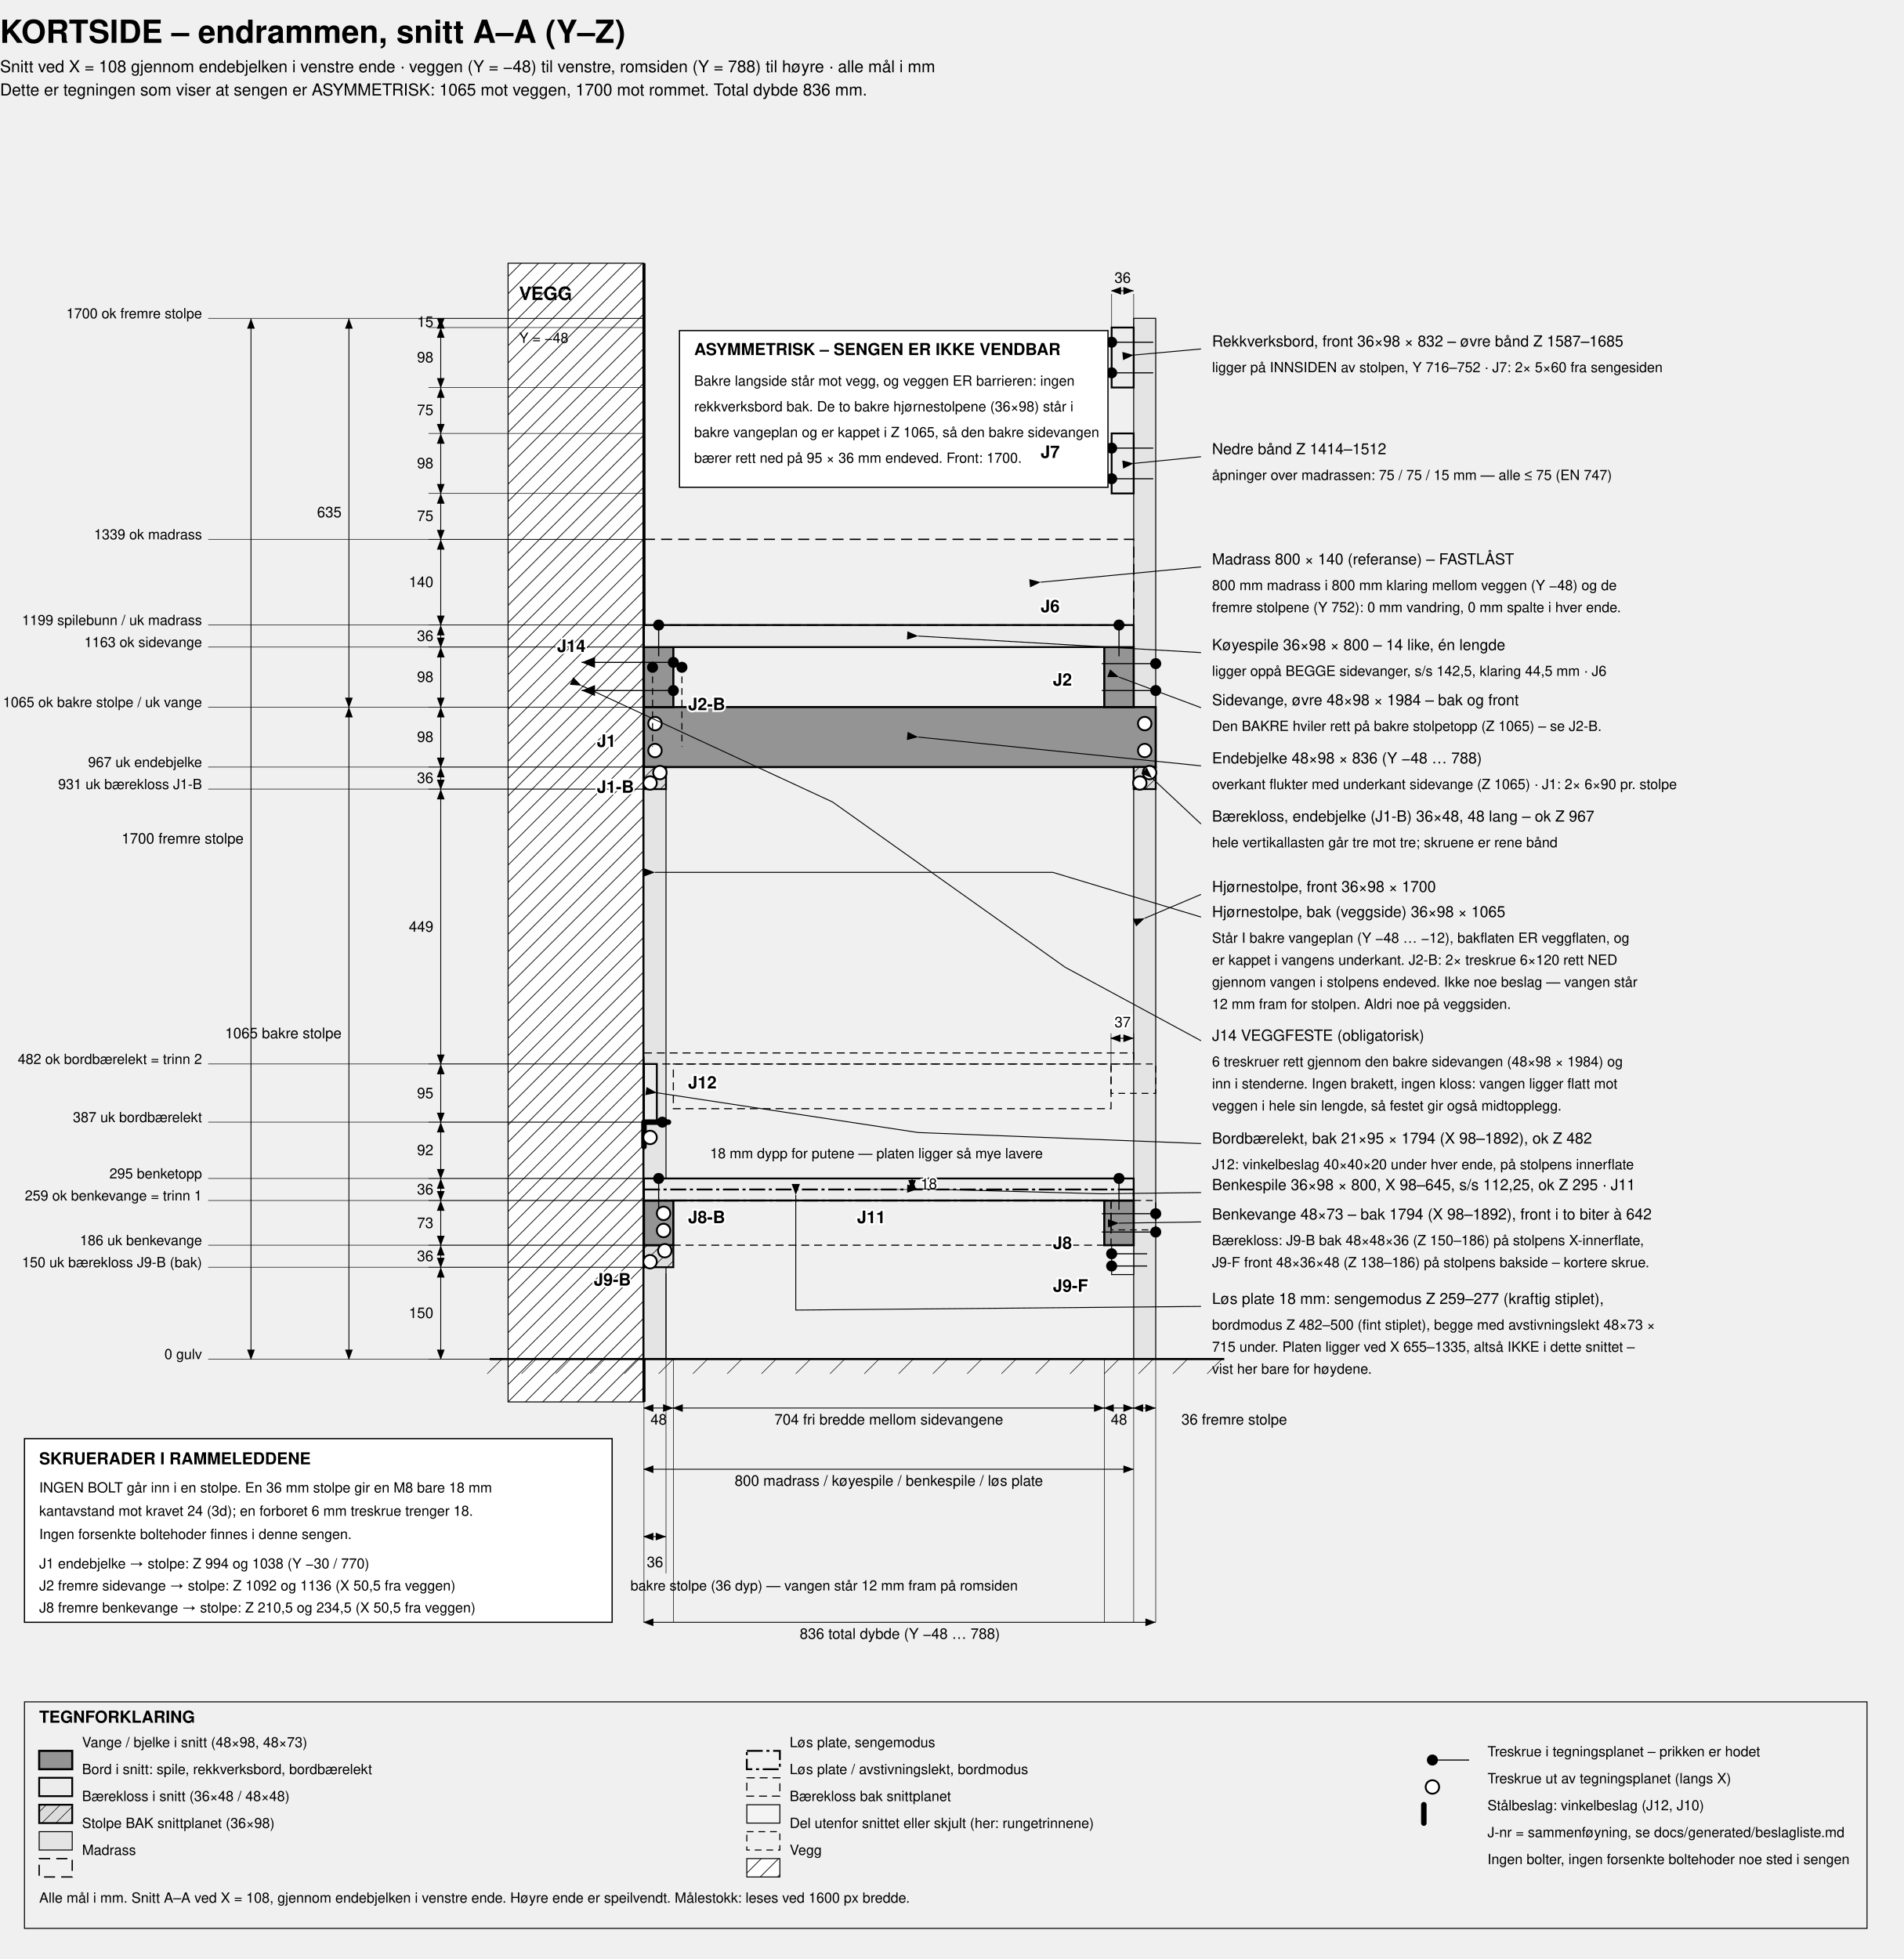
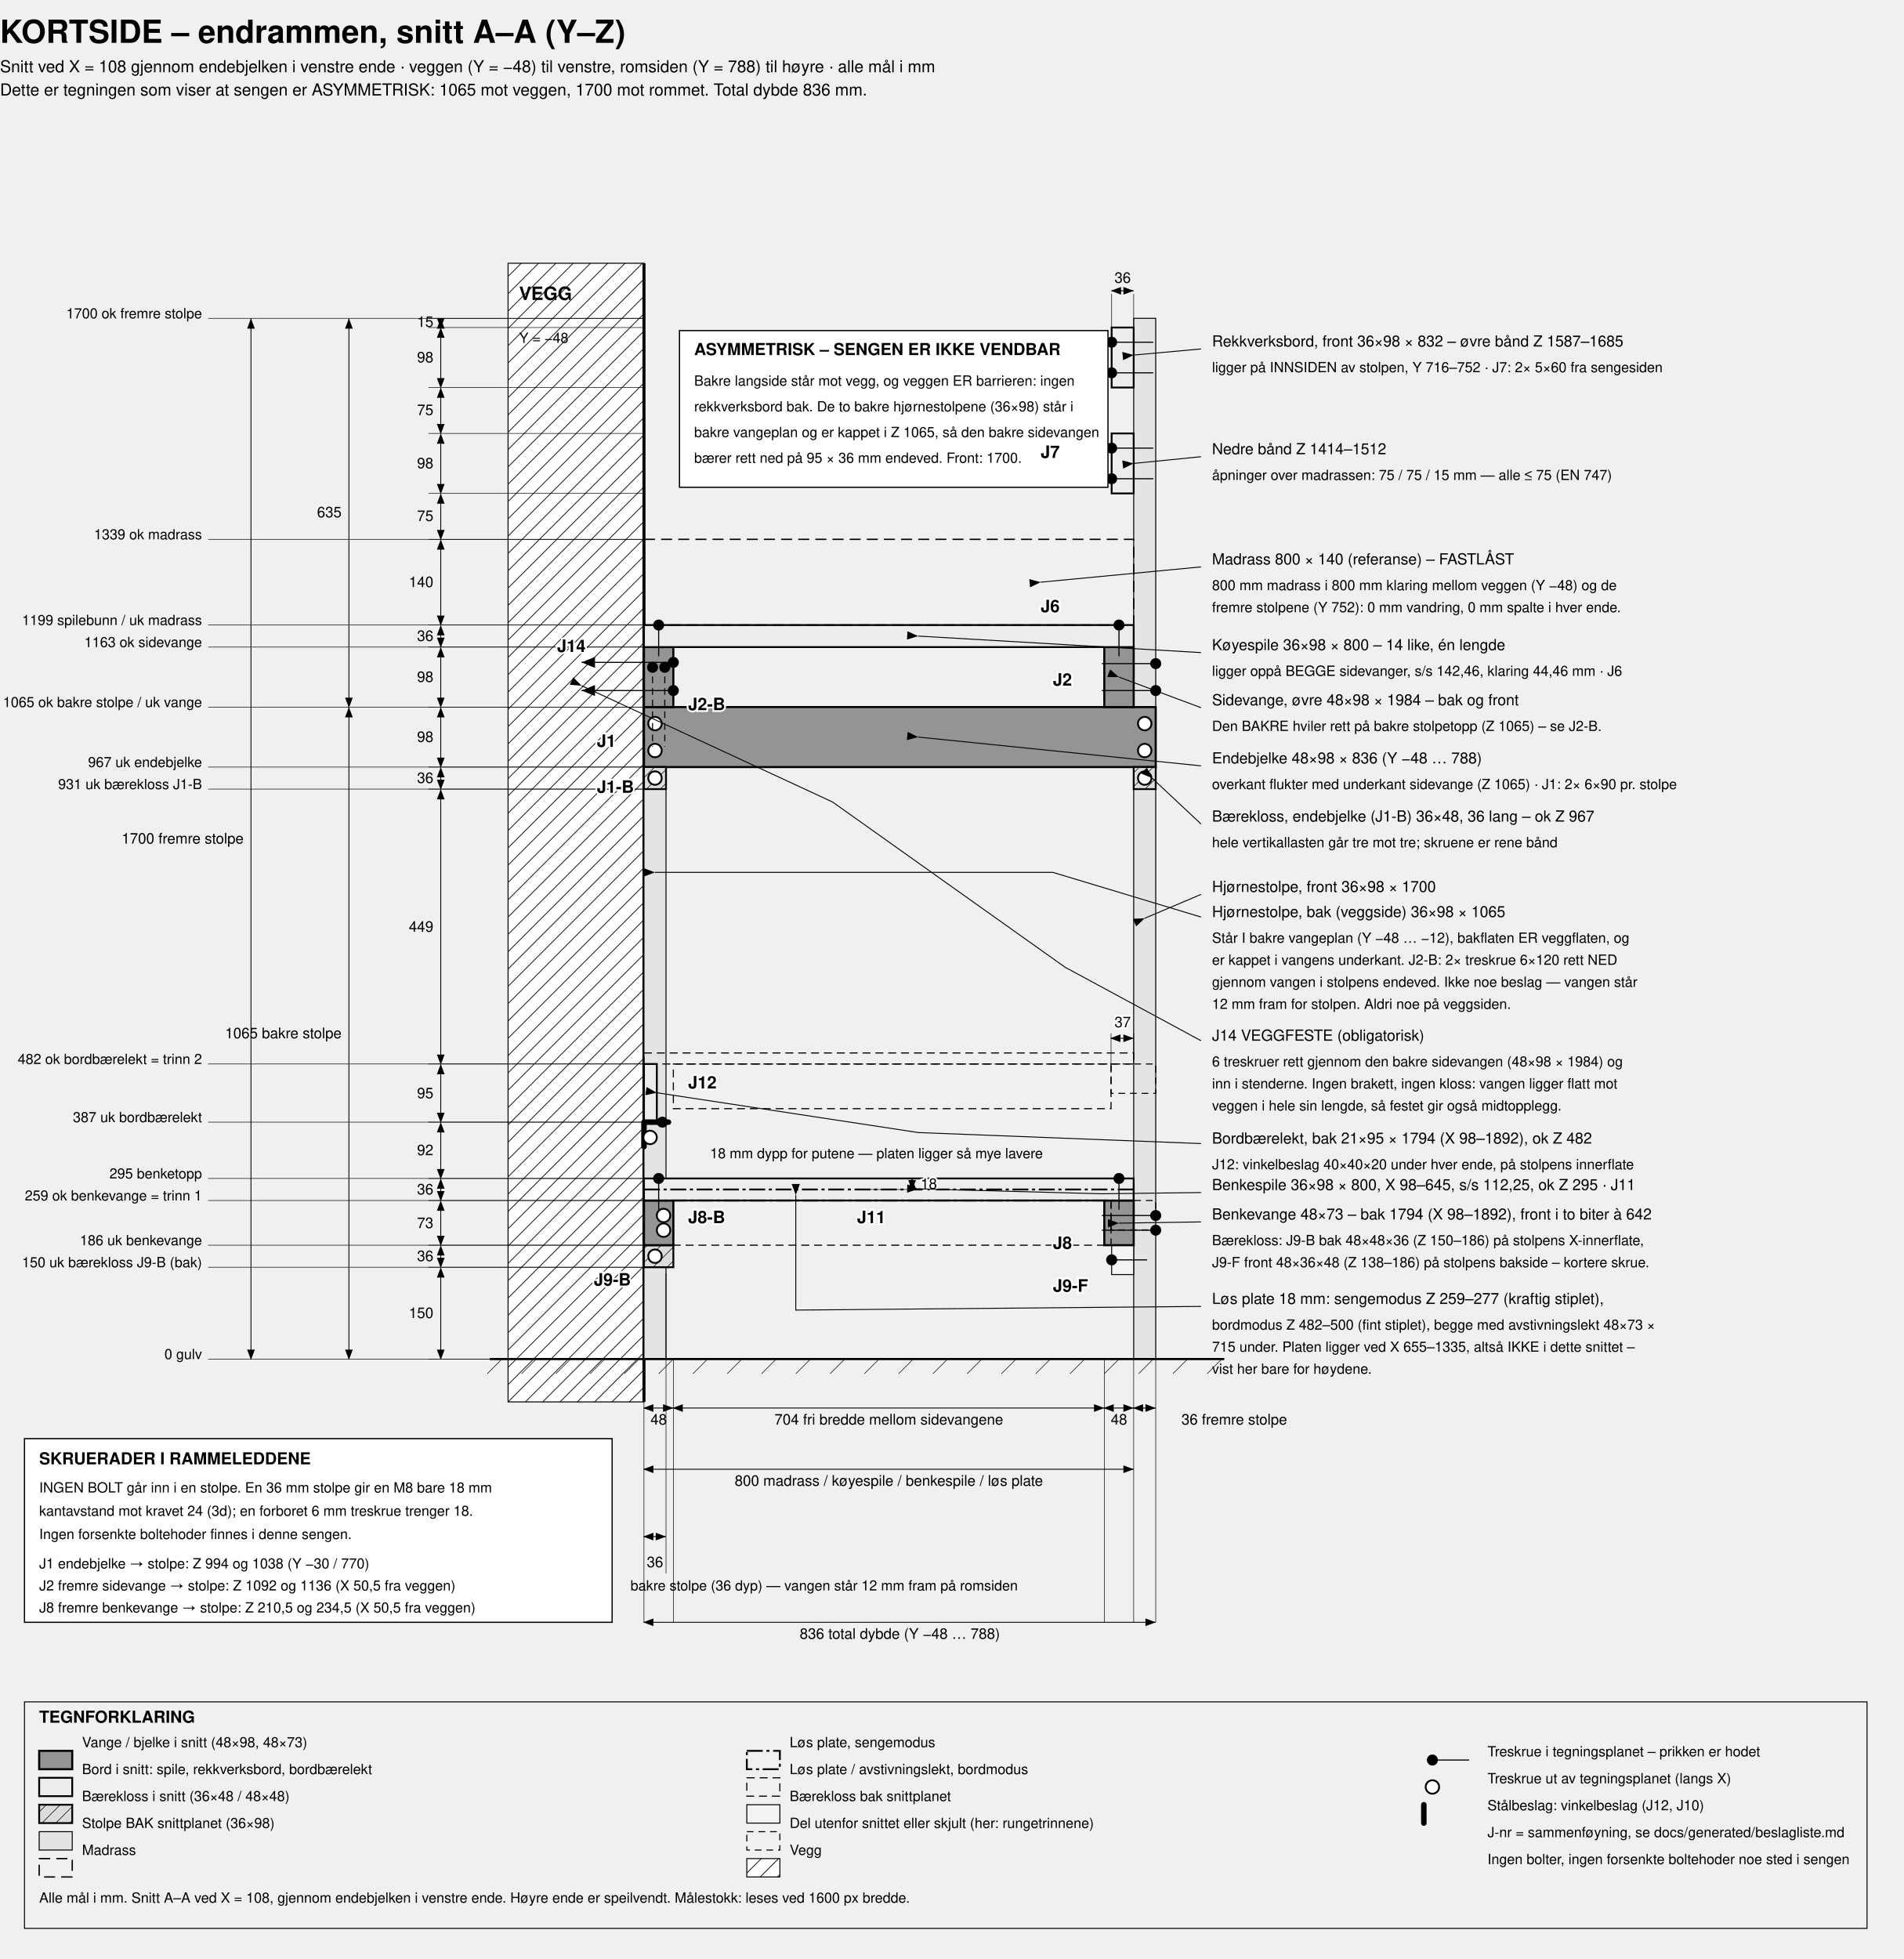
<svg xmlns="http://www.w3.org/2000/svg" viewBox="-1100 -520 3110 3200" width="1600">
  <defs>
    <marker id="aE" markerWidth="13" markerHeight="10" refX="12" refY="4.5" orient="auto">
      <path d="M0,0 L12,4.5 L0,9 z" fill="#000" />
    </marker>
    <marker id="aS" markerWidth="13" markerHeight="10" refX="1" refY="4.5" orient="auto">
      <path d="M12,0 L0,4.5 L12,9 z" fill="#000" />
    </marker>
    <pattern id="hatch" width="16" height="16" patternUnits="userSpaceOnUse" patternTransform="rotate(45)">
      <rect width="16" height="16" fill="#dcdcdc" />
      <line x1="0" y1="0" x2="0" y2="16" stroke="#000" stroke-width="1.8" />
    </pattern>
    <pattern id="wallh" width="20" height="20" patternUnits="userSpaceOnUse" patternTransform="rotate(45)">
      <rect width="20" height="20" fill="#fff" />
      <line x1="0" y1="0" x2="0" y2="20" stroke="#000" stroke-width="2.2" />
    </pattern>
    <pattern id="dots" width="14" height="14" patternUnits="userSpaceOnUse">
      <rect width="14" height="14" fill="#fff" />
      <circle cx="4" cy="4" r="1.7" fill="#000" />
    </pattern>
  </defs>
  <style>
    svg  { background:#fff; }
    text { font-family:Helvetica,Arial,sans-serif; fill:#000; font-size:25px; }
    .ttl { font-size:52px; font-weight:bold; }
    .sub { font-size:27px; }
    .lbl { font-size:25px; }
    .sml { font-size:23px; }
    .big { font-size:30px; font-weight:bold; }
    .dm  { font-size:24px; }
    .dmh { font-size:24px; paint-order:stroke; stroke:#fff; stroke-width:6px; }
    .leg { font-size:27px; font-weight:bold; }
    .jl  { font-size:28px; font-weight:bold; paint-order:stroke; stroke:#fff; stroke-width:6px; }
    .wall{ fill:url(#wallh); stroke:#000; stroke-width:1.6; }
    .wallface { stroke:#000; stroke-width:5; }
    .rai { fill:#949494; stroke:#000; stroke-width:3.4; }
    .brd { fill:#ececec; stroke:#000; stroke-width:3; }
    .blk { fill:url(#hatch); stroke:#000; stroke-width:3; }
    .pstb{ fill:#e4e4e4; stroke:#000; stroke-width:1.6; }
    .blkb{ fill:#f4f4f4; stroke:#000; stroke-width:1.6; }
    .pnlb{ fill:none; stroke:#000; stroke-width:3; stroke-dasharray:26 6 5 6; }
    .pnlg{ fill:none; stroke:#000; stroke-width:1.8; stroke-dasharray:13 8; }
    .mat { fill:none; stroke:#000; stroke-width:2.2; stroke-dasharray:18 10; }
    .gho { fill:none; stroke:#000; stroke-width:1.7; stroke-dasharray:11 8; }
    .dim { fill:none; stroke:#000; stroke-width:1.4; }
    .ext { fill:none; stroke:#000; stroke-width:0.9; }
    .ldr { fill:none; stroke:#000; stroke-width:1.5; }
    .grd { stroke:#000; stroke-width:3.5; }
    .scr { fill:#000; stroke:none; }
    .scrl{ fill:none; stroke:#000; stroke-width:1.8; }
    .scrg{ fill:#fff; stroke:#000; stroke-width:3; }
    .stl { fill:#6f6f6f; stroke:#000; stroke-width:2.4; }
    .stll{ fill:none; stroke:#000; stroke-width:9; stroke-linejoin:round; stroke-linecap:round; }
    .legbox { fill:none; stroke:#000; stroke-width:1.6; }
    .notebox{ fill:#fff; stroke:#000; stroke-width:2; }
  </style>
  <text x="-1100" y="-450" class="ttl">KORTSIDE – endrammen, snitt A–A (Y–Z)</text>
  <text x="-1100" y="-402" class="sub">Snitt ved X = 108 gjennom endebjelken i venstre ende · veggen (Y = −48) til venstre, romsiden (Y = 788) til høyre · alle mål i mm</text>
  <text x="-1100" y="-364" class="sub">Dette er tegningen som viser at sengen er ASYMMETRISK: 1065 mot veggen, 1700 mot rommet. Total dybde 836 mm.</text>
  <rect x="-270" y="-90" width="222" height="1860" class="wall" />
  <text x="-252" y="-30" class="big" text-anchor="start">VEGG</text>
  <text x="-252" y="40" class="sml" text-anchor="start">Y = −48</text>
  <line x1="-48" y1="-90" x2="-48" y2="1770" class="wallface" />
  <rect x="-48" y="635" width="36" height="1065" class="pstb" />
  <rect x="752" y="0" width="36" height="1700" class="pstb" />
  <rect x="716" y="1514" width="36" height="48" class="blkb" />
  <rect x="-48" y="1218" width="21" height="95" class="brd" />
  <rect x="-48" y="1514" width="48" height="36" class="blk" />
  <rect x="-48" y="1441" width="48" height="73" class="rai" />
  <rect x="704" y="1441" width="48" height="73" class="rai" />
  <rect x="-48" y="1405" width="800" height="36" class="brd" />
  <rect x="715" y="1441" width="73" height="48" class="gho" />
  <rect x="715" y="1218" width="73" height="48" class="gho" />
  <rect x="-48" y="635" width="836" height="98" class="rai" />
  <rect x="-48" y="733" width="36" height="36" class="blk" />
  <rect x="752" y="733" width="36" height="36" class="blk" />
  <rect x="-48" y="537" width="48" height="98" class="rai" />
  <rect x="704" y="537" width="48" height="98" class="rai" />
  <rect x="-48" y="501" width="800" height="36" class="brd" />
  <rect x="-48" y="361" width="800" height="140" class="mat" />
  <rect x="716" y="188" width="36" height="98" class="brd" />
  <rect x="716" y="15" width="36" height="98" class="brd" />
  <rect x="-48" y="1423" width="800" height="18" class="pnlb" />
  <rect x="0" y="1441" width="715" height="73" class="pnlg" />
  <rect x="-48" y="1200" width="800" height="18" class="pnlg" />
  <rect x="0" y="1218" width="715" height="73" class="pnlg" />
  <line x1="-300" y1="1700" x2="900" y2="1700" class="grd" />
  <line x1="-280" y1="1700" x2="-304" y2="1724" class="ext" />
  <line x1="-224" y1="1700" x2="-248" y2="1724" class="ext" />
  <line x1="-168" y1="1700" x2="-192" y2="1724" class="ext" />
  <line x1="-112" y1="1700" x2="-136" y2="1724" class="ext" />
  <line x1="-56" y1="1700" x2="-80" y2="1724" class="ext" />
  <line x1="0" y1="1700" x2="-24" y2="1724" class="ext" />
  <line x1="56" y1="1700" x2="32" y2="1724" class="ext" />
  <line x1="112" y1="1700" x2="88" y2="1724" class="ext" />
  <line x1="168" y1="1700" x2="144" y2="1724" class="ext" />
  <line x1="224" y1="1700" x2="200" y2="1724" class="ext" />
  <line x1="280" y1="1700" x2="256" y2="1724" class="ext" />
  <line x1="336" y1="1700" x2="312" y2="1724" class="ext" />
  <line x1="392" y1="1700" x2="368" y2="1724" class="ext" />
  <line x1="448" y1="1700" x2="424" y2="1724" class="ext" />
  <line x1="504" y1="1700" x2="480" y2="1724" class="ext" />
  <line x1="560" y1="1700" x2="536" y2="1724" class="ext" />
  <line x1="616" y1="1700" x2="592" y2="1724" class="ext" />
  <line x1="672" y1="1700" x2="648" y2="1724" class="ext" />
  <line x1="728" y1="1700" x2="704" y2="1724" class="ext" />
  <line x1="784" y1="1700" x2="760" y2="1724" class="ext" />
  <line x1="840" y1="1700" x2="816" y2="1724" class="ext" />
  <line x1="896" y1="1700" x2="872" y2="1724" class="ext" />
  <circle cx="-30" cy="706" r="11" class="scrg" />
  <circle cx="-30" cy="662" r="11" class="scrg" />
  <circle cx="770" cy="706" r="11" class="scrg" />
  <circle cx="770" cy="662" r="11" class="scrg" />
-   <circle cx="-38" cy="759" r="11" class="scrg" />
-   <circle cx="-22" cy="742" r="11" class="scrg" />
-   <circle cx="762" cy="759" r="11" class="scrg" />
-   <circle cx="778" cy="742" r="11" class="scrg" />
+   <circle cx="-30" cy="751" r="11" class="scrg" />
+   <circle cx="770" cy="751" r="11" class="scrg" />
  <line x1="788" y1="608" x2="700" y2="608" class="scrl" />
  <circle cx="788" cy="608" r="9" class="scr" />
  <line x1="788" y1="564" x2="700" y2="564" class="scrl" />
  <circle cx="788" cy="564" r="9" class="scr" />
  <line x1="-34" y1="566" x2="-34" y2="700" class="gho" />
-   <line x1="14" y1="566" x2="14" y2="700" class="gho" />
+   <line x1="-14" y1="566" x2="-14" y2="700" class="gho" />
  <circle cx="-34" cy="570" r="9" class="scr" />
-   <circle cx="14" cy="570" r="9" class="scr" />
+   <circle cx="-14" cy="570" r="9" class="scr" />
  <line x1="0" y1="608" x2="-150" y2="608" class="scrl" />
  <circle cx="0" cy="608" r="9" class="scr" />
  <polygon points="-150,608 -128,599 -128,617" class="scr" />
  <line x1="0" y1="562" x2="-150" y2="562" class="scrl" />
  <circle cx="0" cy="562" r="9" class="scr" />
  <polygon points="-150,562 -128,553 -128,571" class="scr" />
  <line x1="-24" y1="501" x2="-24" y2="552" class="scrl" />
  <circle cx="-24" cy="501" r="9" class="scr" />
  <line x1="728" y1="501" x2="728" y2="552" class="scrl" />
  <circle cx="728" cy="501" r="9" class="scr" />
  <line x1="-24" y1="1405" x2="-24" y2="1456" class="scrl" />
  <circle cx="-24" cy="1405" r="9" class="scr" />
  <line x1="728" y1="1405" x2="728" y2="1456" class="scrl" />
  <circle cx="728" cy="1405" r="9" class="scr" />
  <line x1="716" y1="262" x2="784" y2="262" class="scrl" />
  <circle cx="716" cy="262" r="9" class="scr" />
  <line x1="716" y1="212" x2="784" y2="212" class="scrl" />
  <circle cx="716" cy="212" r="9" class="scr" />
  <line x1="716" y1="89" x2="784" y2="89" class="scrl" />
  <circle cx="716" cy="89" r="9" class="scr" />
  <line x1="716" y1="39" x2="784" y2="39" class="scrl" />
  <circle cx="716" cy="39" r="9" class="scr" />
-   <line x1="788" y1="1492.5" x2="700" y2="1492.5" class="scrl" />
-   <circle cx="788" cy="1492.5" r="9" class="scr" />
-   <line x1="788" y1="1462.5" x2="700" y2="1462.5" class="scrl" />
-   <circle cx="788" cy="1462.5" r="9" class="scr" />
-   <circle cx="-16" cy="1490" r="11" class="scrg" />
-   <circle cx="-16" cy="1462" r="11" class="scrg" />
-   <circle cx="-38" cy="1541" r="11" class="scrg" />
-   <circle cx="-14" cy="1523" r="11" class="scrg" />
-   <line x1="716" y1="1548" x2="774" y2="1548" class="scrl" />
-   <circle cx="716" cy="1548" r="9" class="scr" />
-   <line x1="716" y1="1528" x2="774" y2="1528" class="scrl" />
-   <circle cx="716" cy="1528" r="9" class="scr" />
+   <line x1="788" y1="1489.5" x2="700" y2="1489.5" class="scrl" />
+   <circle cx="788" cy="1489.5" r="9" class="scr" />
+   <line x1="788" y1="1465.5" x2="700" y2="1465.5" class="scrl" />
+   <circle cx="788" cy="1465.5" r="9" class="scr" />
+   <circle cx="-16" cy="1489.5" r="11" class="scrg" />
+   <circle cx="-16" cy="1465.5" r="11" class="scrg" />
+   <circle cx="-30" cy="1532" r="11" class="scrg" />
+   <line x1="716" y1="1538" x2="774" y2="1538" class="scrl" />
+   <circle cx="716" cy="1538" r="9" class="scr" />
  <polyline points="-48,1353 -48,1313 -8,1313" class="stll" />
  <circle cx="-38" cy="1338" r="11" class="scrg" />
  <circle cx="-18" cy="1313" r="9" class="scr" />
  <line x1="-48" y1="1700" x2="-400" y2="1700" class="ext" />
  <line x1="-48" y1="1550" x2="-400" y2="1550" class="ext" />
  <line x1="-380" y1="1700" x2="-380" y2="1550" class="dim" marker-start="url(#aS)" marker-end="url(#aE)" />
  <text x="-392" y="1633" class="dm" text-anchor="end">150</text>
  <line x1="-48" y1="1514" x2="-400" y2="1514" class="ext" />
  <line x1="-380" y1="1550" x2="-380" y2="1514" class="dim" marker-start="url(#aS)" marker-end="url(#aE)" />
  <text x="-392" y="1540" class="dm" text-anchor="end">36</text>
  <line x1="-48" y1="1441" x2="-400" y2="1441" class="ext" />
  <line x1="-380" y1="1514" x2="-380" y2="1441" class="dim" marker-start="url(#aS)" marker-end="url(#aE)" />
  <text x="-392" y="1486" class="dm" text-anchor="end">73</text>
  <line x1="-48" y1="1405" x2="-400" y2="1405" class="ext" />
  <line x1="-380" y1="1441" x2="-380" y2="1405" class="dim" marker-start="url(#aS)" marker-end="url(#aE)" />
  <text x="-392" y="1431" class="dm" text-anchor="end">36</text>
  <line x1="-48" y1="1313" x2="-400" y2="1313" class="ext" />
  <line x1="-380" y1="1405" x2="-380" y2="1313" class="dim" marker-start="url(#aS)" marker-end="url(#aE)" />
  <text x="-392" y="1367" class="dm" text-anchor="end">92</text>
  <line x1="-48" y1="1218" x2="-400" y2="1218" class="ext" />
  <line x1="-380" y1="1313" x2="-380" y2="1218" class="dim" marker-start="url(#aS)" marker-end="url(#aE)" />
  <text x="-392" y="1274" class="dm" text-anchor="end">95</text>
  <line x1="-48" y1="769" x2="-400" y2="769" class="ext" />
  <line x1="-380" y1="1218" x2="-380" y2="769" class="dim" marker-start="url(#aS)" marker-end="url(#aE)" />
  <text x="-392" y="1002" class="dm" text-anchor="end">449</text>
  <line x1="-48" y1="733" x2="-400" y2="733" class="ext" />
  <line x1="-380" y1="769" x2="-380" y2="733" class="dim" marker-start="url(#aS)" marker-end="url(#aE)" />
  <text x="-392" y="759" class="dm" text-anchor="end">36</text>
  <line x1="-48" y1="635" x2="-400" y2="635" class="ext" />
  <line x1="-380" y1="733" x2="-380" y2="635" class="dim" marker-start="url(#aS)" marker-end="url(#aE)" />
  <text x="-392" y="692" class="dm" text-anchor="end">98</text>
  <line x1="-48" y1="537" x2="-400" y2="537" class="ext" />
  <line x1="-380" y1="635" x2="-380" y2="537" class="dim" marker-start="url(#aS)" marker-end="url(#aE)" />
  <text x="-392" y="594" class="dm" text-anchor="end">98</text>
  <line x1="-48" y1="501" x2="-400" y2="501" class="ext" />
  <line x1="-380" y1="537" x2="-380" y2="501" class="dim" marker-start="url(#aS)" marker-end="url(#aE)" />
  <text x="-392" y="527" class="dm" text-anchor="end">36</text>
  <line x1="-48" y1="361" x2="-400" y2="361" class="ext" />
  <line x1="-380" y1="501" x2="-380" y2="361" class="dim" marker-start="url(#aS)" marker-end="url(#aE)" />
  <text x="-392" y="439" class="dm" text-anchor="end">140</text>
  <line x1="-48" y1="286" x2="-400" y2="286" class="ext" />
  <line x1="-380" y1="361" x2="-380" y2="286" class="dim" marker-start="url(#aS)" marker-end="url(#aE)" />
  <text x="-392" y="331" class="dm" text-anchor="end">75</text>
  <line x1="-48" y1="188" x2="-400" y2="188" class="ext" />
  <line x1="-380" y1="286" x2="-380" y2="188" class="dim" marker-start="url(#aS)" marker-end="url(#aE)" />
  <text x="-392" y="245" class="dm" text-anchor="end">98</text>
  <line x1="-48" y1="113" x2="-400" y2="113" class="ext" />
  <line x1="-380" y1="188" x2="-380" y2="113" class="dim" marker-start="url(#aS)" marker-end="url(#aE)" />
  <text x="-392" y="158" class="dm" text-anchor="end">75</text>
  <line x1="-48" y1="15" x2="-400" y2="15" class="ext" />
  <line x1="-380" y1="113" x2="-380" y2="15" class="dim" marker-start="url(#aS)" marker-end="url(#aE)" />
  <text x="-392" y="72" class="dm" text-anchor="end">98</text>
  <line x1="-48" y1="0" x2="-400" y2="0" class="ext" />
  <line x1="-380" y1="15" x2="-380" y2="0" class="dim" marker-start="url(#aS)" marker-end="url(#aE)" />
  <text x="-392" y="14" class="dm" text-anchor="end">15</text>
  <line x1="-530" y1="1700" x2="-530" y2="635" class="dim" marker-start="url(#aS)" marker-end="url(#aE)" />
  <text x="-542" y="1176" class="dm" text-anchor="end">1065  bakre stolpe</text>
  <line x1="-530" y1="635" x2="-530" y2="0" class="dim" marker-start="url(#aS)" marker-end="url(#aE)" />
  <text x="-542" y="325" class="dm" text-anchor="end">635</text>
  <line x1="-690" y1="1700" x2="-690" y2="0" class="dim" marker-start="url(#aS)" marker-end="url(#aE)" />
  <text x="-702" y="858" class="dm" text-anchor="end">1700  fremre stolpe</text>
  <line x1="-48" y1="1700" x2="-760" y2="1700" class="ext" />
  <text x="-770" y="1700" class="sml" text-anchor="end">0  gulv</text>
  <line x1="-48" y1="1550" x2="-760" y2="1550" class="ext" />
  <text x="-770" y="1550" class="sml" text-anchor="end">150  uk bærekloss J9-B (bak)</text>
  <line x1="-48" y1="1514" x2="-760" y2="1514" class="ext" />
  <text x="-770" y="1514" class="sml" text-anchor="end">186  uk benkevange</text>
  <line x1="-48" y1="1441" x2="-760" y2="1441" class="ext" />
  <text x="-770" y="1441" class="sml" text-anchor="end">259  ok benkevange = trinn 1</text>
  <line x1="-48" y1="1405" x2="-760" y2="1405" class="ext" />
  <text x="-770" y="1405" class="sml" text-anchor="end">295  benketopp</text>
  <line x1="-48" y1="1313" x2="-760" y2="1313" class="ext" />
  <text x="-770" y="1313" class="sml" text-anchor="end">387  uk bordbærelekt</text>
  <line x1="-48" y1="1218" x2="-760" y2="1218" class="ext" />
  <text x="-770" y="1218" class="sml" text-anchor="end">482  ok bordbærelekt = trinn 2</text>
  <line x1="-48" y1="769" x2="-760" y2="769" class="ext" />
  <text x="-770" y="769" class="sml" text-anchor="end">931  uk bærekloss J1-B</text>
  <line x1="-48" y1="733" x2="-760" y2="733" class="ext" />
  <text x="-770" y="733" class="sml" text-anchor="end">967  uk endebjelke</text>
  <line x1="-48" y1="635" x2="-760" y2="635" class="ext" />
  <text x="-770" y="635" class="sml" text-anchor="end">1065  ok bakre stolpe / uk vange</text>
  <line x1="-48" y1="537" x2="-760" y2="537" class="ext" />
  <text x="-770" y="537" class="sml" text-anchor="end">1163  ok sidevange</text>
  <line x1="-48" y1="501" x2="-760" y2="501" class="ext" />
  <text x="-770" y="501" class="sml" text-anchor="end">1199  spilebunn / uk madrass</text>
  <line x1="-48" y1="361" x2="-760" y2="361" class="ext" />
  <text x="-770" y="361" class="sml" text-anchor="end">1339  ok madrass</text>
  <line x1="-48" y1="0" x2="-760" y2="0" class="ext" />
  <text x="-770" y="0" class="sml" text-anchor="end">1700  ok fremre stolpe</text>
  <line x1="-48" y1="1700" x2="-48" y2="2130" class="ext" />
  <line x1="-12" y1="1560" x2="-12" y2="2050" class="ext" />
  <line x1="0" y1="1700" x2="0" y2="2130" class="ext" />
  <line x1="704" y1="1700" x2="704" y2="2130" class="ext" />
  <line x1="752" y1="1700" x2="752" y2="2130" class="ext" />
  <line x1="788" y1="1700" x2="788" y2="2130" class="ext" />
  <line x1="-48" y1="1780" x2="0" y2="1780" class="dim" marker-start="url(#aS)" marker-end="url(#aE)" />
  <text x="-24" y="1807" class="dm" text-anchor="middle">48</text>
  <line x1="0" y1="1780" x2="704" y2="1780" class="dim" marker-start="url(#aS)" marker-end="url(#aE)" />
  <text x="352" y="1807" class="dm" text-anchor="middle">704  fri bredde mellom sidevangene</text>
  <line x1="704" y1="1780" x2="752" y2="1780" class="dim" marker-start="url(#aS)" marker-end="url(#aE)" />
  <text x="728" y="1807" class="dm" text-anchor="middle">48</text>
  <line x1="752" y1="1780" x2="788" y2="1780" class="dim" marker-start="url(#aS)" marker-end="url(#aE)" />
  <text x="830" y="1807" class="dm" text-anchor="start">36  fremre stolpe</text>
  <line x1="-48" y1="1990" x2="-12" y2="1990" class="dim" marker-start="url(#aS)" marker-end="url(#aE)" />
  <text x="-30" y="2040" class="dm" text-anchor="middle">36</text>
  <text x="-70" y="2078" class="sml" text-anchor="start">bakre stolpe (36 dyp) — vangen står 12 mm fram på romsiden</text>
  <line x1="-48" y1="1880" x2="752" y2="1880" class="dim" marker-start="url(#aS)" marker-end="url(#aE)" />
  <text x="352" y="1907" class="dm" text-anchor="middle">800  madrass / køyespile / benkespile / løs plate</text>
  <line x1="-48" y1="2130" x2="788" y2="2130" class="dim" marker-start="url(#aS)" marker-end="url(#aE)" />
  <text x="370" y="2157" class="dm" text-anchor="middle">836  total dybde (Y −48 … 788)</text>
  <line x1="716" y1="15" x2="716" y2="-40" class="ext" />
  <line x1="752" y1="15" x2="752" y2="-40" class="ext" />
  <line x1="716" y1="-45" x2="752" y2="-45" class="dim" marker-start="url(#aS)" marker-end="url(#aE)" />
  <text x="734" y="-58" class="dm" text-anchor="middle">36</text>
  <line x1="300" y1="1423" x2="430" y2="1423" class="ext" />
  <line x1="300" y1="1405" x2="430" y2="1405" class="ext" />
  <line x1="390" y1="1423" x2="390" y2="1405" class="dim" marker-start="url(#aS)" marker-end="url(#aE)" />
  <text x="404" y="1422" class="dmh" text-anchor="start">18</text>
  <text x="60" y="1372" class="sml" text-anchor="start">18 mm dypp for putene — platen ligger så mye lavere</text>
  <line x1="715" y1="1218" x2="715" y2="1168" class="ext" />
  <line x1="752" y1="1218" x2="752" y2="1168" class="ext" />
  <line x1="715" y1="1176" x2="752" y2="1176" class="dim" marker-start="url(#aS)" marker-end="url(#aE)" />
  <text x="734" y="1158" class="dmh" text-anchor="middle">37</text>
  <rect x="10" y="20" width="700" height="256" class="notebox" />
  <text x="34" y="60" class="leg" text-anchor="start">ASYMMETRISK – SENGEN ER IKKE VENDBAR</text>
  <text x="34" y="110" class="sml" text-anchor="start">Bakre langside står mot vegg, og veggen ER barrieren: ingen</text>
  <text x="34" y="152" class="sml" text-anchor="start">rekkverksbord bak. De to bakre hjørnestolpene (36×98) står i</text>
  <text x="34" y="194" class="sml" text-anchor="start">bakre vangeplan og er kappet i Z 1065, så den bakre sidevangen</text>
  <text x="34" y="236" class="sml" text-anchor="start">bærer rett ned på 95 × 36 mm endeved. Front: 1700.</text>
  <rect x="-1060" y="1830" width="960" height="300" class="notebox" />
  <text x="-1036" y="1872" class="leg" text-anchor="start">SKRUERADER I RAMMELEDDENE</text>
  <text x="-1036" y="1918" class="sml" text-anchor="start">INGEN BOLT går inn i en stolpe. En 36 mm stolpe gir en M8 bare 18 mm</text>
  <text x="-1036" y="1956" class="sml" text-anchor="start">kantavstand mot kravet 24 (3d); en forboret 6 mm treskrue trenger 18.</text>
  <text x="-1036" y="1994" class="sml" text-anchor="start">Ingen forsenkte boltehoder finnes i denne sengen.</text>
  <text x="-1036" y="2042" class="sml" text-anchor="start">J1  endebjelke → stolpe:  Z 994 og 1038  (Y −30 / 770)</text>
  <text x="-1036" y="2078" class="sml" text-anchor="start">J2  fremre sidevange → stolpe:  Z 1092 og 1136  (X 50,5 fra veggen)</text>
  <text x="-1036" y="2114" class="sml" text-anchor="start">J8  fremre benkevange → stolpe:  Z 210,5 og 234,5  (X 50,5 fra veggen)</text>
  <polyline points="752,60 862,50" class="ldr" marker-start="url(#aE)" />
  <text x="880" y="46" class="lbl" text-anchor="start">Rekkverksbord, front 36×98 × 832 – øvre bånd Z 1587–1685</text>
  <text x="880" y="88" class="sml" text-anchor="start">ligger på INNSIDEN av stolpen, Y 716–752 · J7: 2× 5×60 fra sengesiden</text>
  <polyline points="752,237 862,226" class="ldr" marker-start="url(#aE)" />
  <text x="880" y="222" class="lbl" text-anchor="start">Nedre bånd Z 1414–1512</text>
  <text x="880" y="264" class="sml" text-anchor="start">åpninger over madrassen: 75 / 75 / 15 mm — alle ≤ 75 (EN 747)</text>
  <polyline points="600,431 862,406" class="ldr" marker-start="url(#aE)" />
  <text x="880" y="402" class="lbl" text-anchor="start">Madrass 800 × 140 (referanse) – FASTLÅST</text>
  <text x="880" y="444" class="sml" text-anchor="start">800 mm madrass i 800 mm klaring mellom veggen (Y −48) og de</text>
  <text x="880" y="480" class="sml" text-anchor="start">fremre stolpene (Y 752): 0 mm vandring, 0 mm spalte i hver ende.</text>
  <polyline points="400,519 862,546" class="ldr" marker-start="url(#aE)" />
  <text x="880" y="542" class="lbl" text-anchor="start">Køyespile 36×98 × 800 – 14 like, én lengde</text>
-   <text x="880" y="584" class="sml" text-anchor="start">ligger oppå BEGGE sidevanger, s/s 142,5, klaring 44,5 mm · J6</text>
+   <text x="880" y="584" class="sml" text-anchor="start">ligger oppå BEGGE sidevanger, s/s 142,46, klaring 44,46 mm · J6</text>
  <polyline points="728,586 862,636" class="ldr" marker-start="url(#aE)" />
  <text x="880" y="632" class="lbl" text-anchor="start">Sidevange, øvre 48×98 × 1984 – bak og front</text>
  <text x="880" y="674" class="sml" text-anchor="start">Den BAKRE hviler rett på bakre stolpetopp (Z 1065) – se J2-B.</text>
  <polyline points="400,684 862,731" class="ldr" marker-start="url(#aE)" />
  <text x="880" y="727" class="lbl" text-anchor="start">Endebjelke 48×98 × 836  (Y −48 … 788)</text>
  <text x="880" y="769" class="sml" text-anchor="start">overkant flukter med underkant sidevange (Z 1065) · J1: 2× 6×90 pr. stolpe</text>
  <polyline points="782,751 862,826" class="ldr" marker-start="url(#aE)" />
-   <text x="880" y="822" class="lbl" text-anchor="start">Bærekloss, endebjelke (J1-B) 36×48, 48 lang – ok Z 967</text>
+   <text x="880" y="822" class="lbl" text-anchor="start">Bærekloss, endebjelke (J1-B) 36×48, 36 lang – ok Z 967</text>
  <text x="880" y="864" class="sml" text-anchor="start">hele vertikallasten går tre mot tre; skruene er rene bånd</text>
  <polyline points="770,980 862,941" class="ldr" marker-start="url(#aE)" />
  <text x="880" y="937" class="lbl" text-anchor="start">Hjørnestolpe, front 36×98 × 1700</text>
  <polyline points="-30,905 620,905 862,978" class="ldr" marker-start="url(#aE)" />
  <text x="880" y="978" class="lbl" text-anchor="start">Hjørnestolpe, bak (veggside) 36×98 × 1065</text>
  <text x="880" y="1020" class="sml" text-anchor="start">Står I bakre vangeplan (Y −48 … −12), bakflaten ER veggflaten, og</text>
  <text x="880" y="1056" class="sml" text-anchor="start">er kappet i vangens underkant. J2-B: 2× treskrue 6×120 rett NED</text>
  <text x="880" y="1092" class="sml" text-anchor="start">gjennom vangen i stolpens endeved. Ikke noe beslag — vangen står</text>
  <text x="880" y="1128" class="sml" text-anchor="start">12 mm fram for stolpen. Aldri noe på veggsiden.</text>
  <polyline points="-150,600 260,790 640,1060 862,1180" class="ldr" marker-start="url(#aE)" />
  <text x="880" y="1180" class="lbl" text-anchor="start">J14 VEGGFESTE (obligatorisk)</text>
  <text x="880" y="1222" class="sml" text-anchor="start">6 treskruer rett gjennom den bakre sidevangen (48×98 × 1984) og</text>
  <text x="880" y="1258" class="sml" text-anchor="start">inn i stenderne. Ingen brakett, ingen kloss: vangen ligger flatt mot</text>
  <text x="880" y="1294" class="sml" text-anchor="start">veggen i hele sin lengde, så festet gir også midtopplegg.</text>
  <polyline points="-27,1265 400,1330 862,1348" class="ldr" marker-start="url(#aE)" />
  <text x="880" y="1348" class="lbl" text-anchor="start">Bordbærelekt, bak 21×95 × 1794 (X 98–1892), ok Z 482</text>
  <text x="880" y="1390" class="sml" text-anchor="start">J12: vinkelbeslag 40×40×20 under hver ende, på stolpens innerflate</text>
  <polyline points="400,1422 700,1430 862,1428" class="ldr" marker-start="url(#aE)" />
  <text x="880" y="1424" class="lbl" text-anchor="start">Benkespile 36×98 × 800, X 98–645, s/s 112,25, ok Z 295 · J11</text>
  <polyline points="728,1478 862,1476" class="ldr" marker-start="url(#aE)" />
  <text x="880" y="1472" class="lbl" text-anchor="start">Benkevange 48×73 – bak 1794 (X 98–1892), front i to biter à 642</text>
  <text x="880" y="1514" class="sml" text-anchor="start">Bærekloss: J9-B bak 48×48×36 (Z 150–186) på stolpens X-innerflate,</text>
  <text x="880" y="1550" class="sml" text-anchor="start">J9-F front 48×36×48 (Z 138–186) på stolpens bakside – kortere skrue.</text>
  <polyline points="200,1432 200,1620 862,1614" class="ldr" marker-start="url(#aE)" />
  <text x="880" y="1610" class="lbl" text-anchor="start">Løs plate 18 mm: sengemodus Z 259–277 (kraftig stiplet),</text>
  <text x="880" y="1652" class="sml" text-anchor="start">bordmodus Z 482–500 (fint stiplet), begge med avstivningslekt 48×73 ×</text>
  <text x="880" y="1688" class="sml" text-anchor="start">715 under. Platen ligger ved X 655–1335, altså IKKE i dette snittet –</text>
  <text x="880" y="1724" class="sml" text-anchor="start">vist her bare for høydene.</text>
  <text x="-125" y="700" class="jl" text-anchor="start">J1</text>
  <text x="-125" y="775" class="jl" text-anchor="start">J1-B</text>
  <text x="620" y="600" class="jl" text-anchor="start">J2</text>
  <text x="24" y="640" class="jl" text-anchor="start">J2-B</text>
  <text x="-190" y="545" class="jl" text-anchor="start">J14</text>
  <text x="600" y="480" class="jl" text-anchor="start">J6</text>
  <text x="600" y="228" class="jl" text-anchor="start">J7</text>
  <text x="620" y="1520" class="jl" text-anchor="start">J8</text>
  <text x="24" y="1478" class="jl" text-anchor="start">J8-B</text>
  <text x="-130" y="1580" class="jl" text-anchor="start">J9-B</text>
  <text x="620" y="1590" class="jl" text-anchor="start">J9-F</text>
  <text x="300" y="1478" class="jl" text-anchor="start">J11</text>
  <text x="24" y="1258" class="jl" text-anchor="start">J12</text>
  <rect x="-1060" y="2260" width="3010" height="370" class="legbox" />
  <text x="-1036" y="2294" class="leg" text-anchor="start">TEGNFORKLARING</text>
  <rect x="-1036" y="2340" width="54" height="30" class="rai" />
  <text x="-966" y="2334" class="sml" text-anchor="start">Vange / bjelke i snitt (48×98, 48×73)</text>
  <rect x="-1036" y="2384" width="54" height="30" class="brd" />
  <text x="-966" y="2378" class="sml" text-anchor="start">Bord i snitt: spile, rekkverksbord, bordbærelekt</text>
  <rect x="-1036" y="2428" width="54" height="30" class="blk" />
  <text x="-966" y="2422" class="sml" text-anchor="start">Bærekloss i snitt (36×48 / 48×48)</text>
  <rect x="-1036" y="2472" width="54" height="30" class="pstb" />
  <text x="-966" y="2466" class="sml" text-anchor="start">Stolpe BAK snittplanet (36×98)</text>
  <rect x="-1036" y="2516" width="54" height="30" class="mat" />
  <text x="-966" y="2510" class="sml" text-anchor="start">Madrass</text>
  <rect x="120" y="2340" width="54" height="30" class="pnlb" />
  <text x="190" y="2334" class="sml" text-anchor="start">Løs plate, sengemodus</text>
  <rect x="120" y="2384" width="54" height="30" class="pnlg" />
  <text x="190" y="2378" class="sml" text-anchor="start">Løs plate / avstivningslekt, bordmodus</text>
  <rect x="120" y="2428" width="54" height="30" class="blkb" />
  <text x="190" y="2422" class="sml" text-anchor="start">Bærekloss bak snittplanet</text>
  <rect x="120" y="2472" width="54" height="30" class="gho" />
  <text x="190" y="2466" class="sml" text-anchor="start">Del utenfor snittet eller skjult (her: rungetrinnene)</text>
  <rect x="120" y="2516" width="54" height="30" class="wall" />
  <text x="190" y="2510" class="sml" text-anchor="start">Vegg</text>
  <circle cx="1240" cy="2355" r="9" class="scr" />
  <line x1="1240" y1="2355" x2="1300" y2="2355" class="scrl" />
  <text x="1330" y="2349" class="sml" text-anchor="start">Treskrue i tegningsplanet – prikken er hodet</text>
  <circle cx="1240" cy="2399" r="11" class="scrg" />
  <text x="1330" y="2393" class="sml" text-anchor="start">Treskrue ut av tegningsplanet (langs X)</text>
  <line x1="1226" y1="2428" x2="1226" y2="2458" class="stll" />
  <text x="1330" y="2437" class="sml" text-anchor="start">Stålbeslag: vinkelbeslag (J12, J10)</text>
  <text x="1330" y="2481" class="sml" text-anchor="start">J-nr = sammenføyning, se docs/generated/beslagliste.md</text>
  <text x="1330" y="2525" class="sml" text-anchor="start">Ingen bolter, ingen forsenkte boltehoder noe sted i sengen</text>
  <text x="-1036" y="2588" class="sml" text-anchor="start">Alle mål i mm. Snitt A–A ved X = 108, gjennom endebjelken i venstre ende. Høyre ende er speilvendt. Målestokk: leses ved 1600 px bredde.</text>
</svg>
